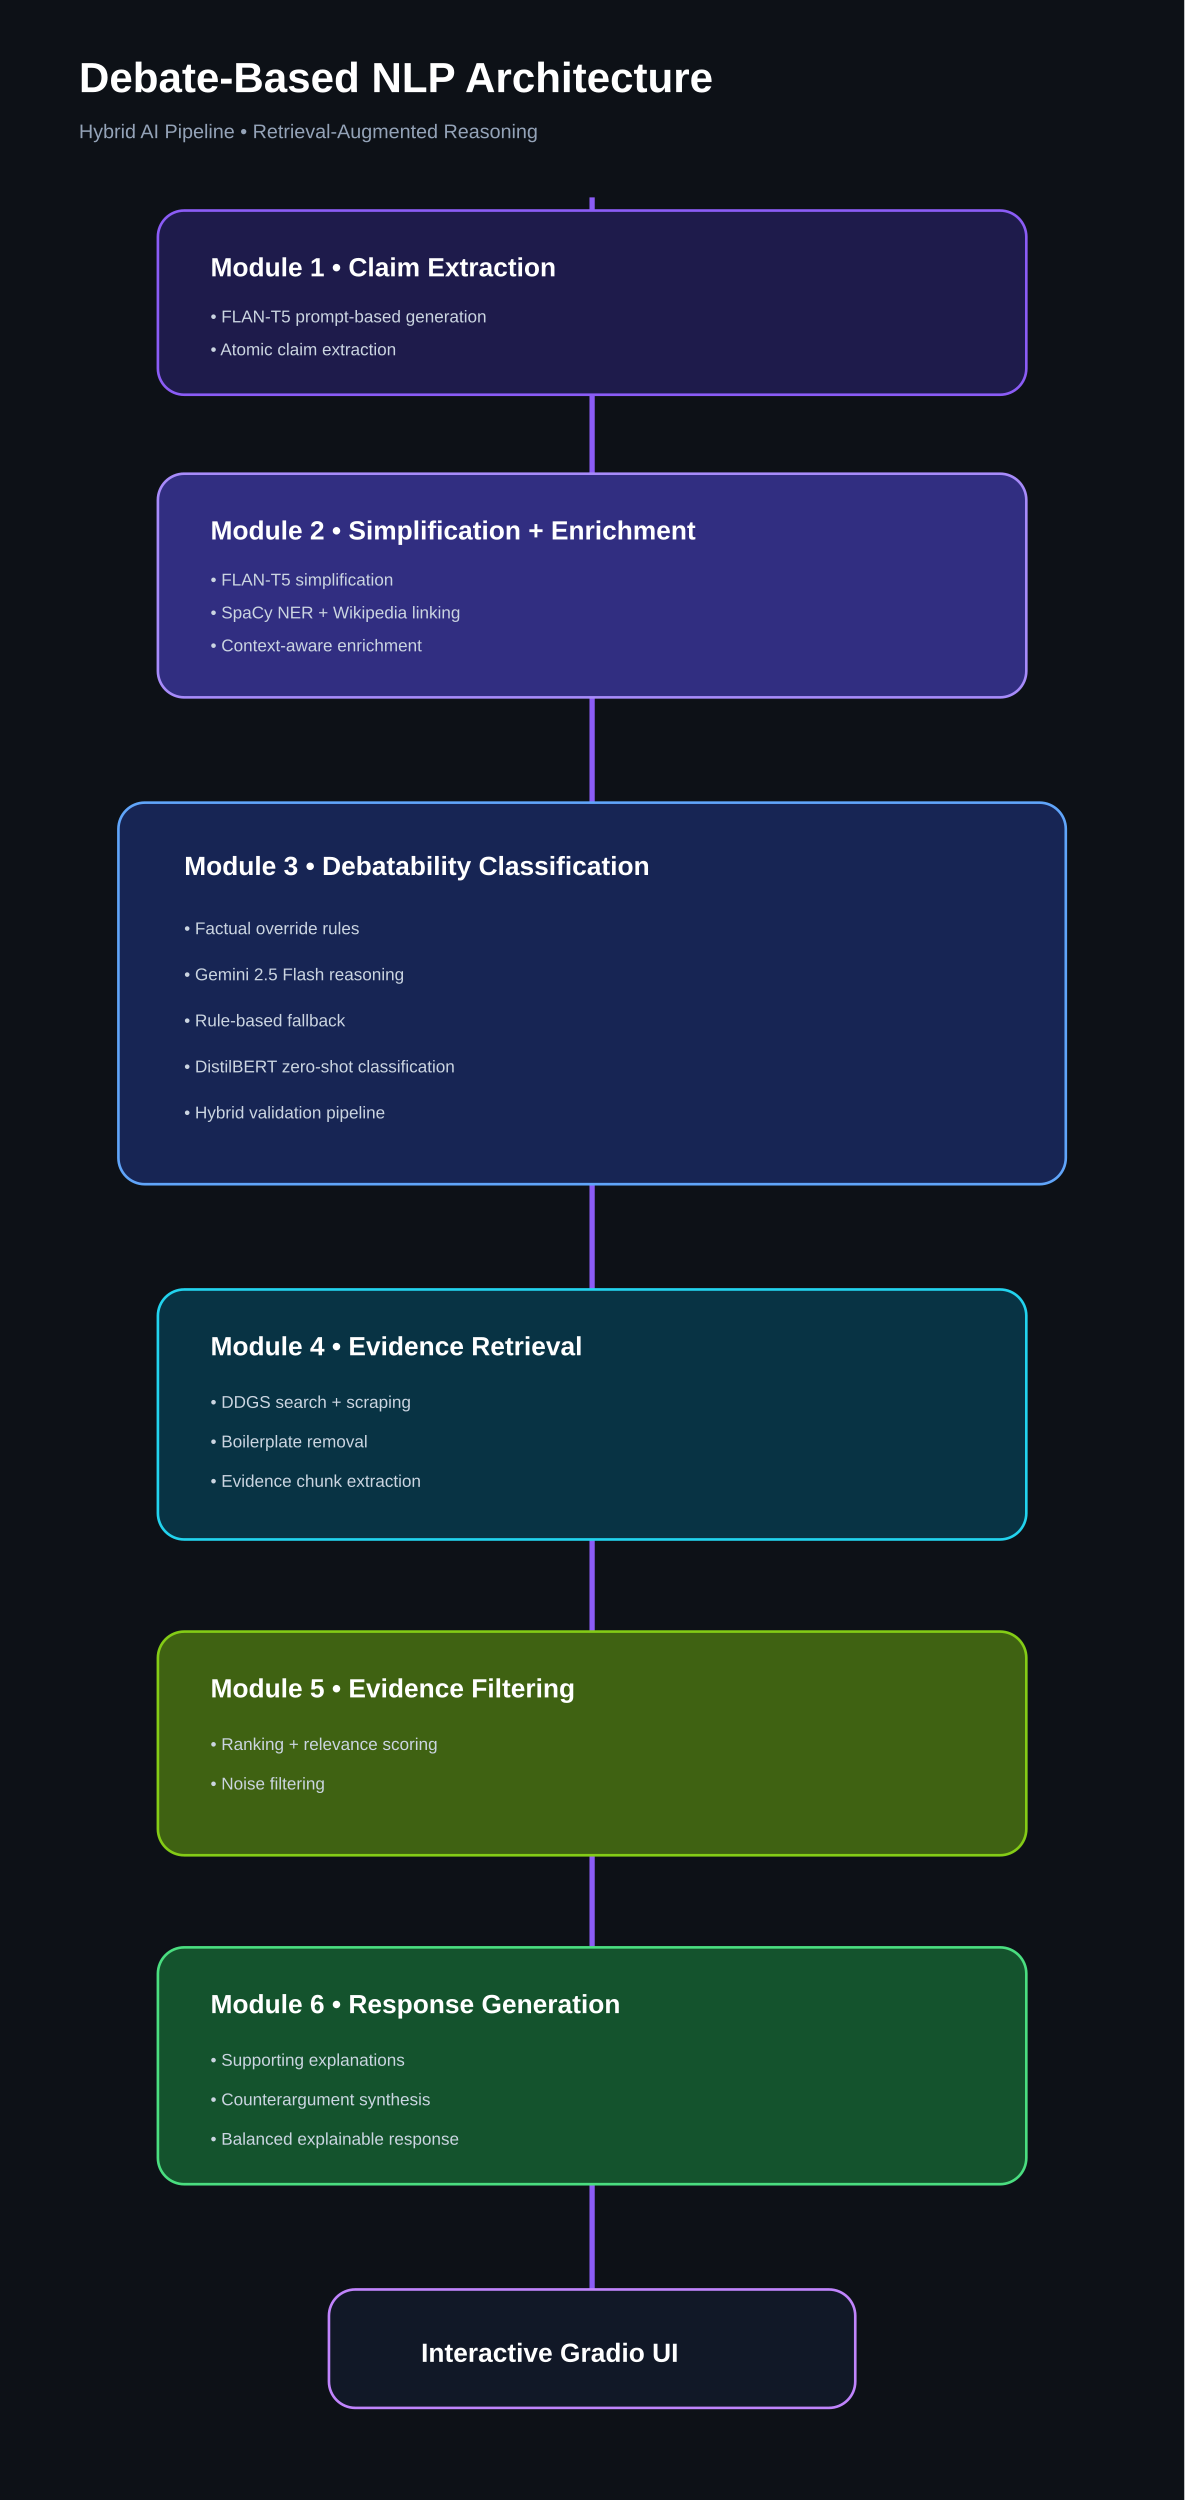
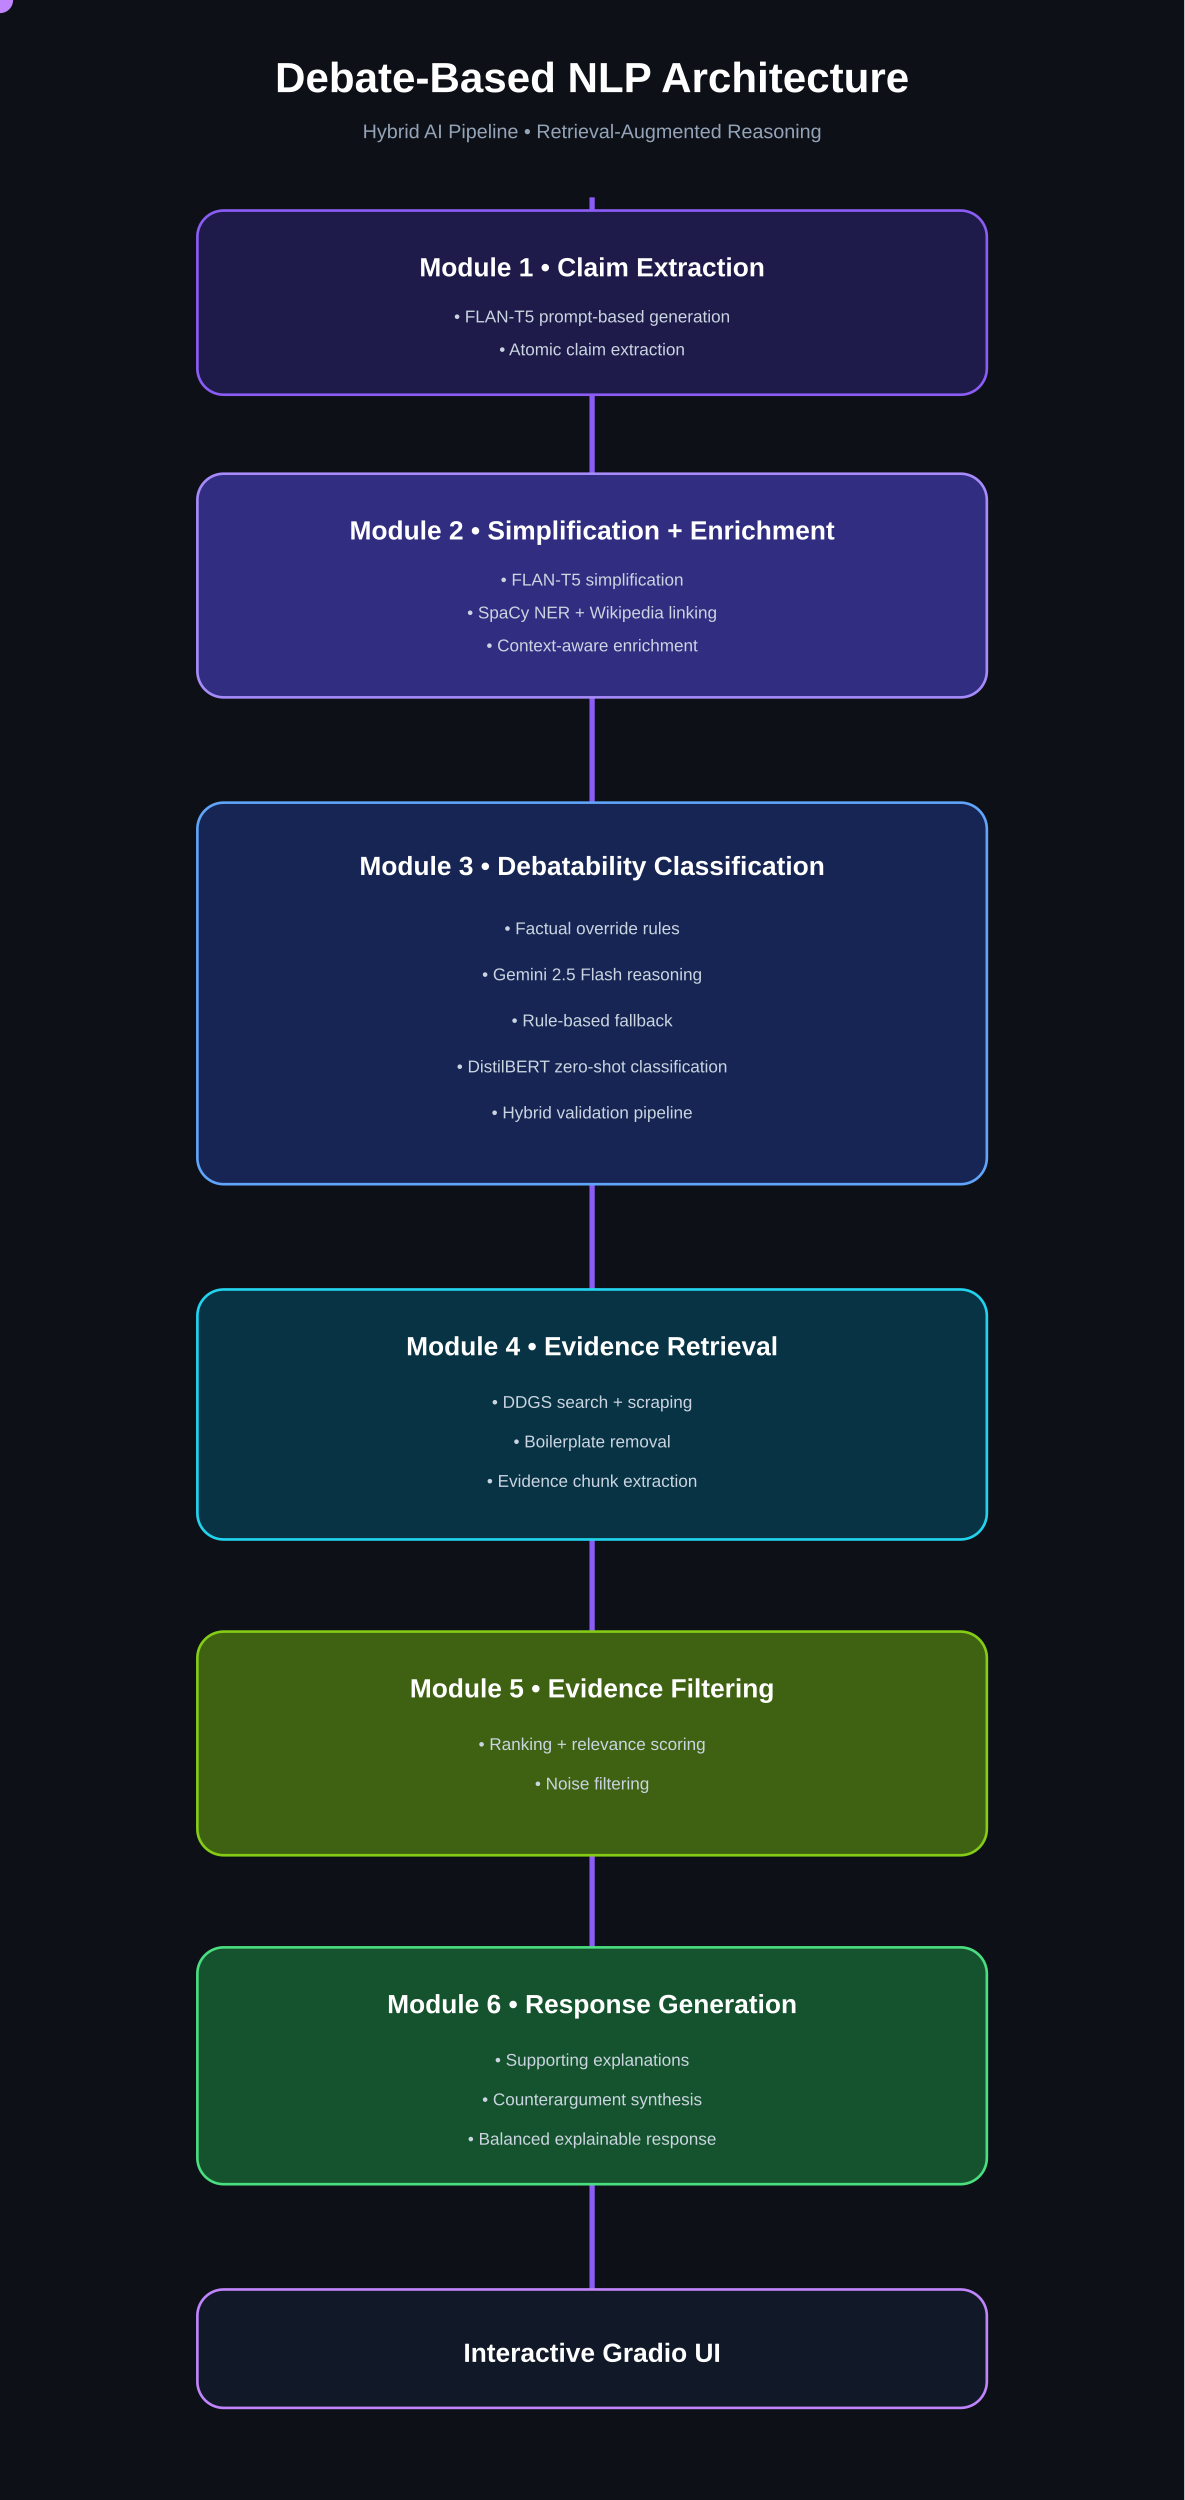
<svg xmlns="http://www.w3.org/2000/svg" viewBox="0 0 900 1900">
  <style>

.title {
  fill: white;
  font-size: 32px;
  font-family: Arial;
  font-weight: bold;
+   text-anchor: middle;
}

.subtitle {
  fill: #94a3b8;
  font-size: 15px;
  font-family: Arial;
+   text-anchor: middle;
}

.module-title {
  fill: white;
  font-size: 20px;
  font-family: Arial;
  font-weight: bold;
+   text-anchor: middle;
}

.module-text {
  fill: #cbd5e1;
  font-size: 13px;
  font-family: Arial;
+   text-anchor: middle;
}

.line {
  stroke: #8b5cf6;
  stroke-width: 4;
}

+ .packet {
+   fill: #c084fc;
+ }
+ 
</style>
  <rect width="900" height="1900" fill="#0d1117" />
-   <text x="60" y="70" class="title">
+   <text x="450" y="70" class="title">
Debate-Based NLP Architecture
</text>
-   <text x="60" y="105" class="subtitle">
+   <text x="450" y="105" class="subtitle">
Hybrid AI Pipeline • Retrieval-Augmented Reasoning
</text>
  <line x1="450" y1="150" x2="450" y2="1750" class="line" />
-   <rect x="120" y="160" width="660" height="140" fill="#1e1b4b" stroke="#8b5cf6" stroke-width="2" rx="20" />
-   <text x="160" y="210" class="module-title">
+   <circle r="10" class="packet">
+     <animateMotion dur="5s" repeatCount="indefinite" path="M450 150 V1750" />
+     <animate attributeName="opacity" values="0.4;1;0.4" dur="1.5s" repeatCount="indefinite" />
+   </circle>
+   <rect x="150" y="160" width="600" height="140" fill="#1e1b4b" stroke="#8b5cf6" stroke-width="2" rx="20">
+     <animate attributeName="opacity" values="0.85;1;0.85" dur="3s" repeatCount="indefinite" />
+   </rect>
+   <text x="450" y="210" class="module-title">
Module 1 • Claim Extraction
</text>
-   <text x="160" y="245" class="module-text">
+   <text x="450" y="245" class="module-text">
• FLAN-T5 prompt-based generation
</text>
-   <text x="160" y="270" class="module-text">
+   <text x="450" y="270" class="module-text">
• Atomic claim extraction
</text>
-   <rect x="120" y="360" width="660" height="170" fill="#312e81" stroke="#a78bfa" stroke-width="2" rx="20" />
-   <text x="160" y="410" class="module-title">
+   <rect x="150" y="360" width="600" height="170" fill="#312e81" stroke="#a78bfa" stroke-width="2" rx="20">
+     <animate attributeName="opacity" values="0.85;1;0.85" dur="3.5s" repeatCount="indefinite" />
+   </rect>
+   <text x="450" y="410" class="module-title">
Module 2 • Simplification + Enrichment
</text>
-   <text x="160" y="445" class="module-text">
+   <text x="450" y="445" class="module-text">
• FLAN-T5 simplification
</text>
-   <text x="160" y="470" class="module-text">
+   <text x="450" y="470" class="module-text">
• SpaCy NER + Wikipedia linking
</text>
-   <text x="160" y="495" class="module-text">
+   <text x="450" y="495" class="module-text">
• Context-aware enrichment
</text>
-   <rect x="90" y="610" width="720" height="290" fill="#172554" stroke="#60a5fa" stroke-width="2" rx="20" />
-   <text x="140" y="665" class="module-title">
+   <rect x="150" y="610" width="600" height="290" fill="#172554" stroke="#60a5fa" stroke-width="2" rx="20">
+     <animate attributeName="opacity" values="0.85;1;0.85" dur="4s" repeatCount="indefinite" />
+   </rect>
+   <text x="450" y="665" class="module-title">
Module 3 • Debatability Classification
</text>
-   <text x="140" y="710" class="module-text">
+   <text x="450" y="710" class="module-text">
• Factual override rules
</text>
-   <text x="140" y="745" class="module-text">
+   <text x="450" y="745" class="module-text">
• Gemini 2.5 Flash reasoning
</text>
-   <text x="140" y="780" class="module-text">
+   <text x="450" y="780" class="module-text">
• Rule-based fallback
</text>
-   <text x="140" y="815" class="module-text">
+   <text x="450" y="815" class="module-text">
• DistilBERT zero-shot classification
</text>
-   <text x="140" y="850" class="module-text">
+   <text x="450" y="850" class="module-text">
• Hybrid validation pipeline
</text>
-   <rect x="120" y="980" width="660" height="190" fill="#083344" stroke="#22d3ee" stroke-width="2" rx="20" />
-   <text x="160" y="1030" class="module-title">
+   <rect x="150" y="980" width="600" height="190" fill="#083344" stroke="#22d3ee" stroke-width="2" rx="20">
+     <animate attributeName="opacity" values="0.85;1;0.85" dur="4.5s" repeatCount="indefinite" />
+   </rect>
+   <text x="450" y="1030" class="module-title">
Module 4 • Evidence Retrieval
</text>
-   <text x="160" y="1070" class="module-text">
+   <text x="450" y="1070" class="module-text">
• DDGS search + scraping
</text>
-   <text x="160" y="1100" class="module-text">
+   <text x="450" y="1100" class="module-text">
• Boilerplate removal
</text>
-   <text x="160" y="1130" class="module-text">
+   <text x="450" y="1130" class="module-text">
• Evidence chunk extraction
</text>
-   <rect x="120" y="1240" width="660" height="170" fill="#3f6212" stroke="#84cc16" stroke-width="2" rx="20" />
-   <text x="160" y="1290" class="module-title">
+   <rect x="150" y="1240" width="600" height="170" fill="#3f6212" stroke="#84cc16" stroke-width="2" rx="20">
+     <animate attributeName="opacity" values="0.85;1;0.85" dur="5s" repeatCount="indefinite" />
+   </rect>
+   <text x="450" y="1290" class="module-title">
Module 5 • Evidence Filtering
</text>
-   <text x="160" y="1330" class="module-text">
+   <text x="450" y="1330" class="module-text">
• Ranking + relevance scoring
</text>
-   <text x="160" y="1360" class="module-text">
+   <text x="450" y="1360" class="module-text">
• Noise filtering
</text>
-   <rect x="120" y="1480" width="660" height="180" fill="#14532d" stroke="#4ade80" stroke-width="2" rx="20" />
-   <text x="160" y="1530" class="module-title">
+   <rect x="150" y="1480" width="600" height="180" fill="#14532d" stroke="#4ade80" stroke-width="2" rx="20">
+     <animate attributeName="opacity" values="0.85;1;0.85" dur="5.5s" repeatCount="indefinite" />
+   </rect>
+   <text x="450" y="1530" class="module-title">
Module 6 • Response Generation
</text>
-   <text x="160" y="1570" class="module-text">
+   <text x="450" y="1570" class="module-text">
• Supporting explanations
</text>
-   <text x="160" y="1600" class="module-text">
+   <text x="450" y="1600" class="module-text">
• Counterargument synthesis
</text>
-   <text x="160" y="1630" class="module-text">
+   <text x="450" y="1630" class="module-text">
• Balanced explainable response
</text>
-   <rect x="250" y="1740" width="400" height="90" fill="#111827" stroke="#c084fc" stroke-width="2" rx="20" />
-   <text x="320" y="1795" class="module-title">
+   <rect x="150" y="1740" width="600" height="90" fill="#111827" stroke="#c084fc" stroke-width="2" rx="20">
+     <animate attributeName="opacity" values="0.85;1;0.85" dur="6s" repeatCount="indefinite" />
+   </rect>
+   <text x="450" y="1795" class="module-title">
Interactive Gradio UI
</text>
</svg>
